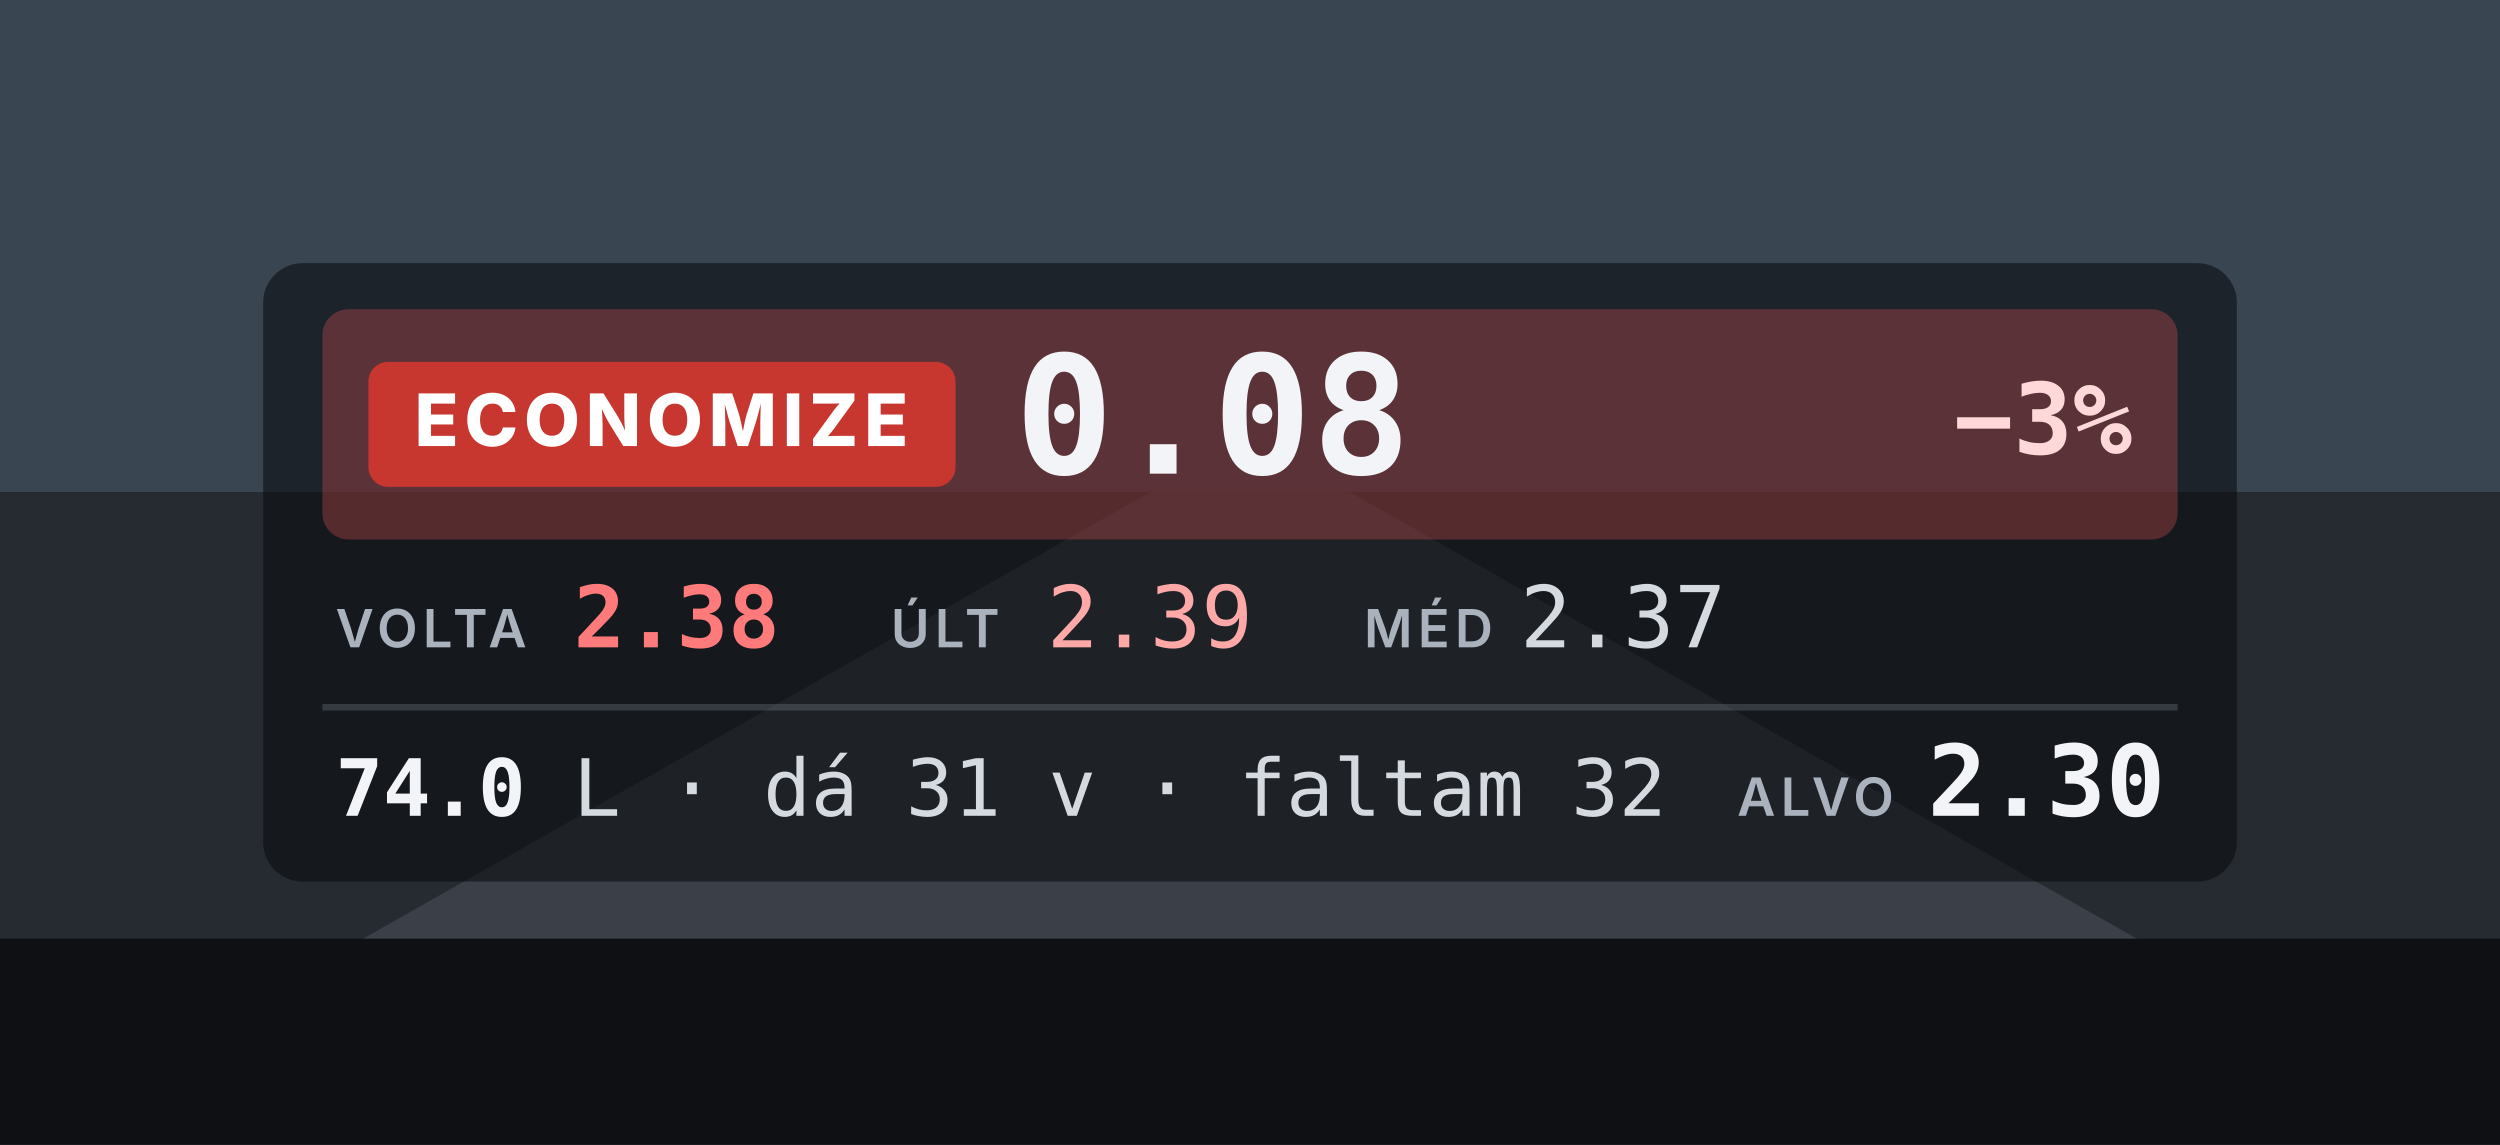
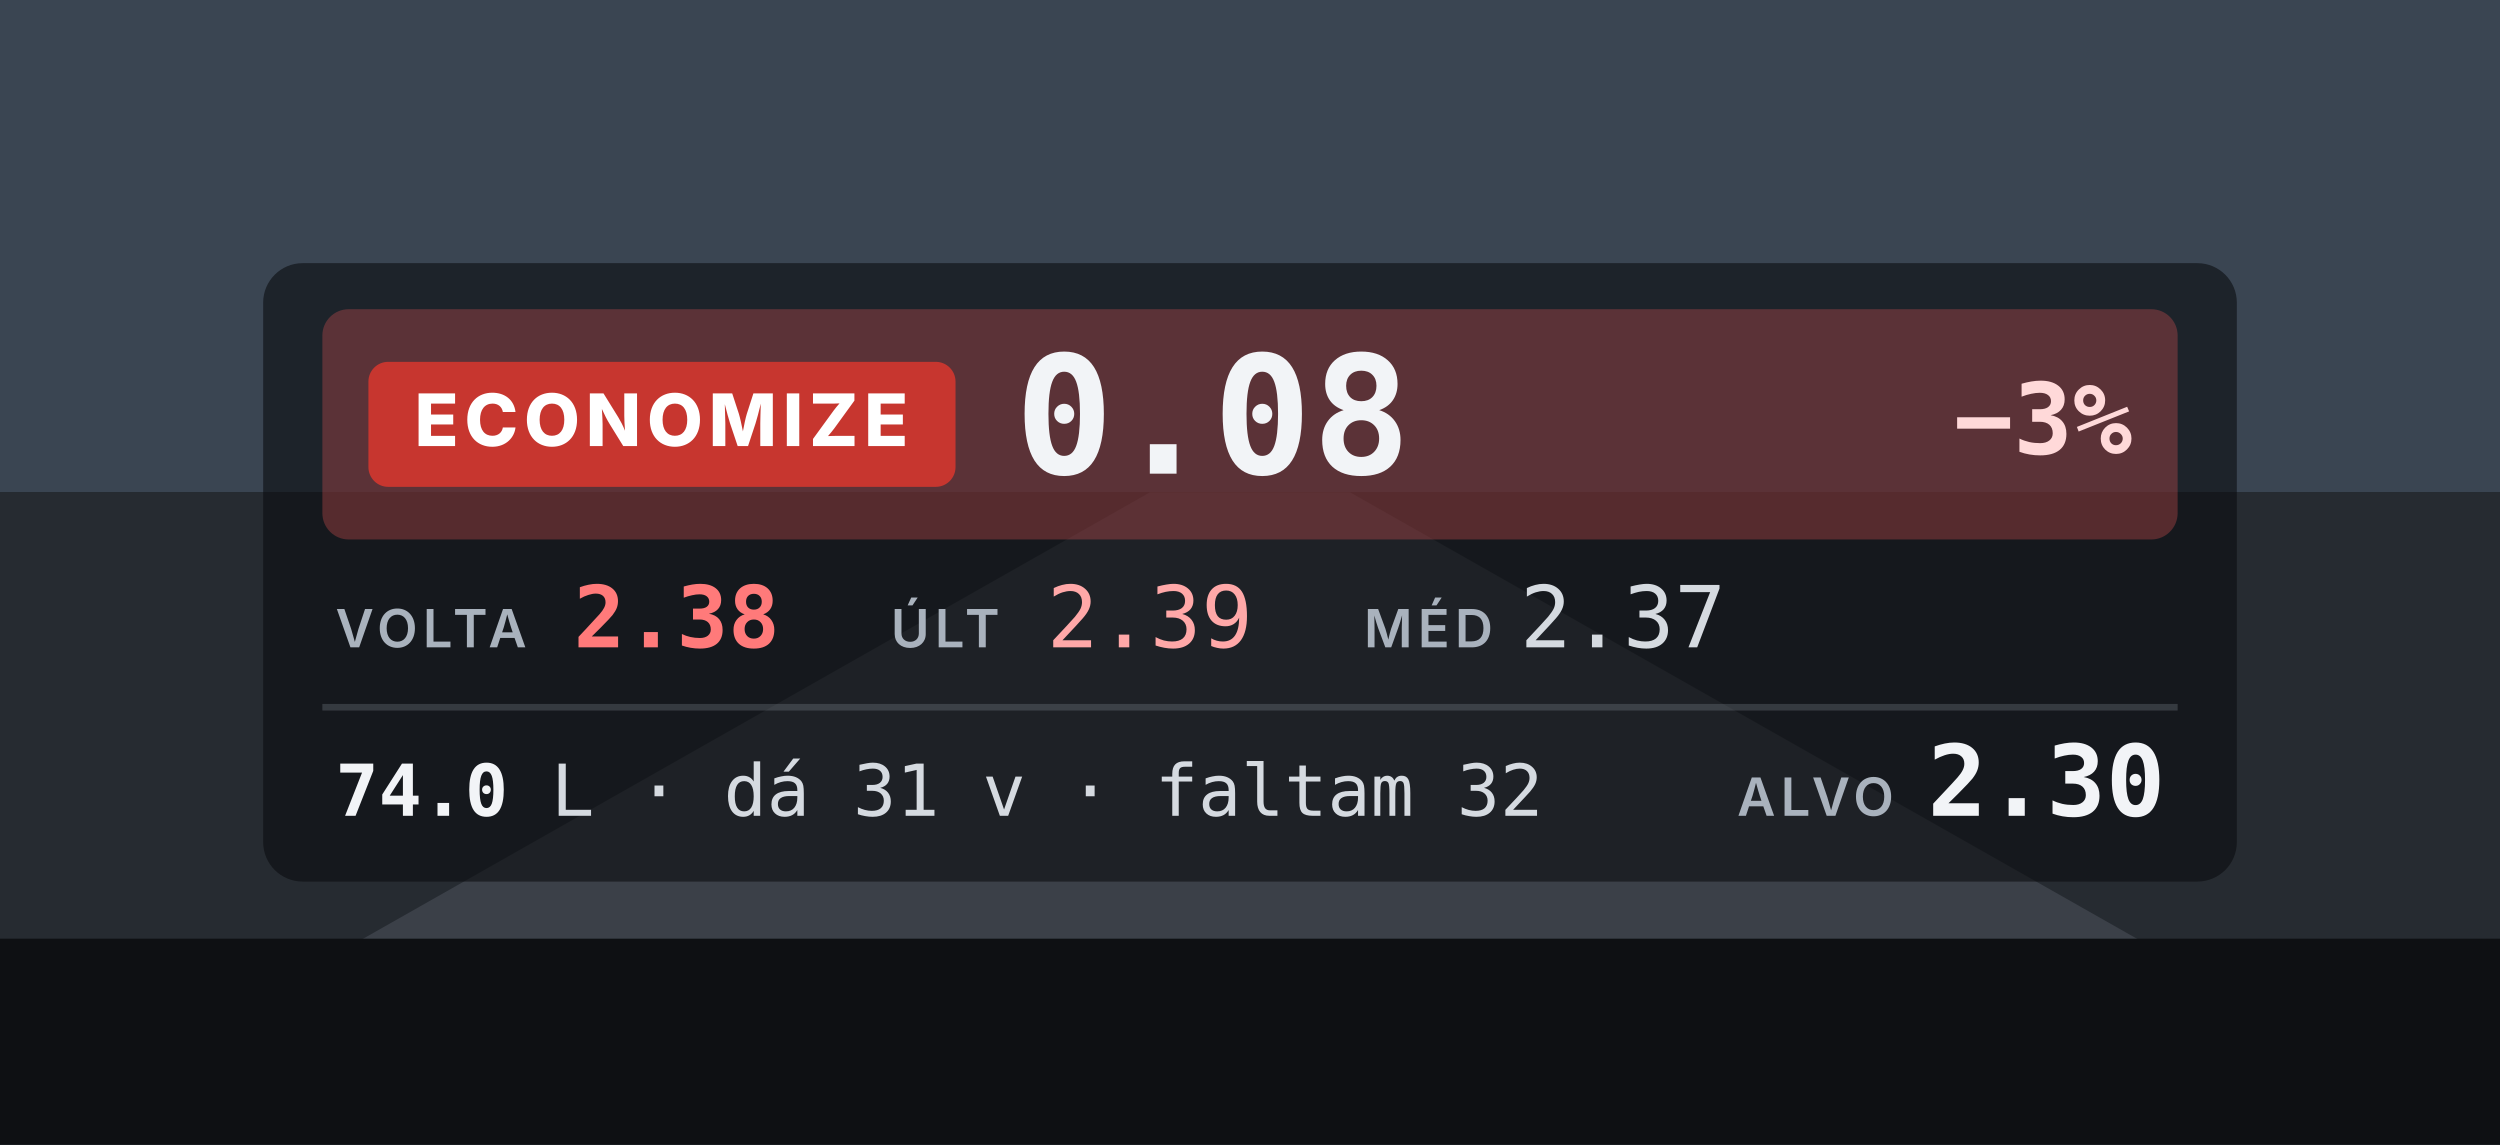
<svg xmlns="http://www.w3.org/2000/svg" width="380" height="174" viewBox="0 0 380 174">
  <rect width="380" height="174" fill="#1C2026" />
  <rect width="380" height="74.82" fill="#3A4552" />
  <rect y="74.82" width="380" height="99.18" fill="#262B31" />
  <polygon points="174.8,74.82 205.2,74.82 380,174 0,174" fill="#3B4048" />
  <rect y="142.68" width="380" height="31.32" fill="#0E1013" />
  <g transform="translate(40 40)">
    <rect x="0" y="0" width="300" height="94" rx="6" fill="#0A0C10" fill-opacity="0.6" />
    <rect x="9" y="7" width="282" height="35" rx="4" fill="#EB5757" fill-opacity="0.302" />
    <rect x="16" y="15" width="89.24" height="19" rx="3" fill="#C7362F" />
    <text x="23" y="27.8" xml:space="preserve" font-family="Inter, system-ui, sans-serif" font-size="11" font-weight="800" letter-spacing="0.88" fill="#FFFFFF">ECONOMIZE</text>
    <text x="114.24" y="32" xml:space="preserve" font-family="'JetBrains Mono', monospace" font-size="25" font-weight="700" fill="#F2F4F7">0.08</text>
    <text x="257" y="29" xml:space="preserve" font-family="'JetBrains Mono', monospace" font-size="15" font-weight="600" fill="#FFD9D9">−3%</text>
    <text x="11" y="58.4" xml:space="preserve" font-family="Inter, system-ui, sans-serif" font-size="8" font-weight="600" letter-spacing="0.8" fill="#A9B2BD">VOLTA</text>
    <text x="47.2" y="58.4" xml:space="preserve" font-family="'JetBrains Mono', monospace" font-size="13" font-weight="600" fill="#FF7A7A">2.38</text>
    <text x="95.4" y="58.4" xml:space="preserve" font-family="Inter, system-ui, sans-serif" font-size="8" font-weight="600" letter-spacing="0.8" fill="#A9B2BD">ÚLT</text>
    <text x="119.12" y="58.4" xml:space="preserve" font-family="'JetBrains Mono', monospace" font-size="13" font-weight="500" fill="#FFA8A8">2.39</text>
    <text x="167.32" y="58.4" xml:space="preserve" font-family="Inter, system-ui, sans-serif" font-size="8" font-weight="600" letter-spacing="0.8" fill="#A9B2BD">MÉD</text>
    <text x="191.04" y="58.4" xml:space="preserve" font-family="'JetBrains Mono', monospace" font-size="13" font-weight="500" fill="#D5DAE0">2.37</text>
    <rect x="9" y="67" width="282" height="1" rx="0" fill="#A9B2BD" fill-opacity="0.22" />
    <text x="253" y="84" xml:space="preserve" font-family="'JetBrains Mono', monospace" font-size="15" font-weight="700" fill="#F2F4F7">2.30</text>
    <text x="224.04" y="84" xml:space="preserve" font-family="Inter, system-ui, sans-serif" font-size="8" font-weight="600" letter-spacing="0.8" fill="#A9B2BD">ALVO</text>
-     <text x="11" y="84" xml:space="preserve" font-family="'JetBrains Mono', monospace" font-size="12" font-weight="600" fill="#F2F4F7">74.0<tspan font-family="'JetBrains Mono', monospace" font-size="12" font-weight="400" fill="#D5DAE0"> L · dá 31 v · faltam 32</tspan>
+     <text x="11" y="84" xml:space="preserve" font-family="'JetBrains Mono', monospace" font-size="10.89" font-weight="600" fill="#F2F4F7">74.0<tspan font-family="'JetBrains Mono', monospace" font-size="10.89" font-weight="400" fill="#D5DAE0"> L · dá 31 v · faltam 32</tspan>
    </text>
  </g>
</svg>
